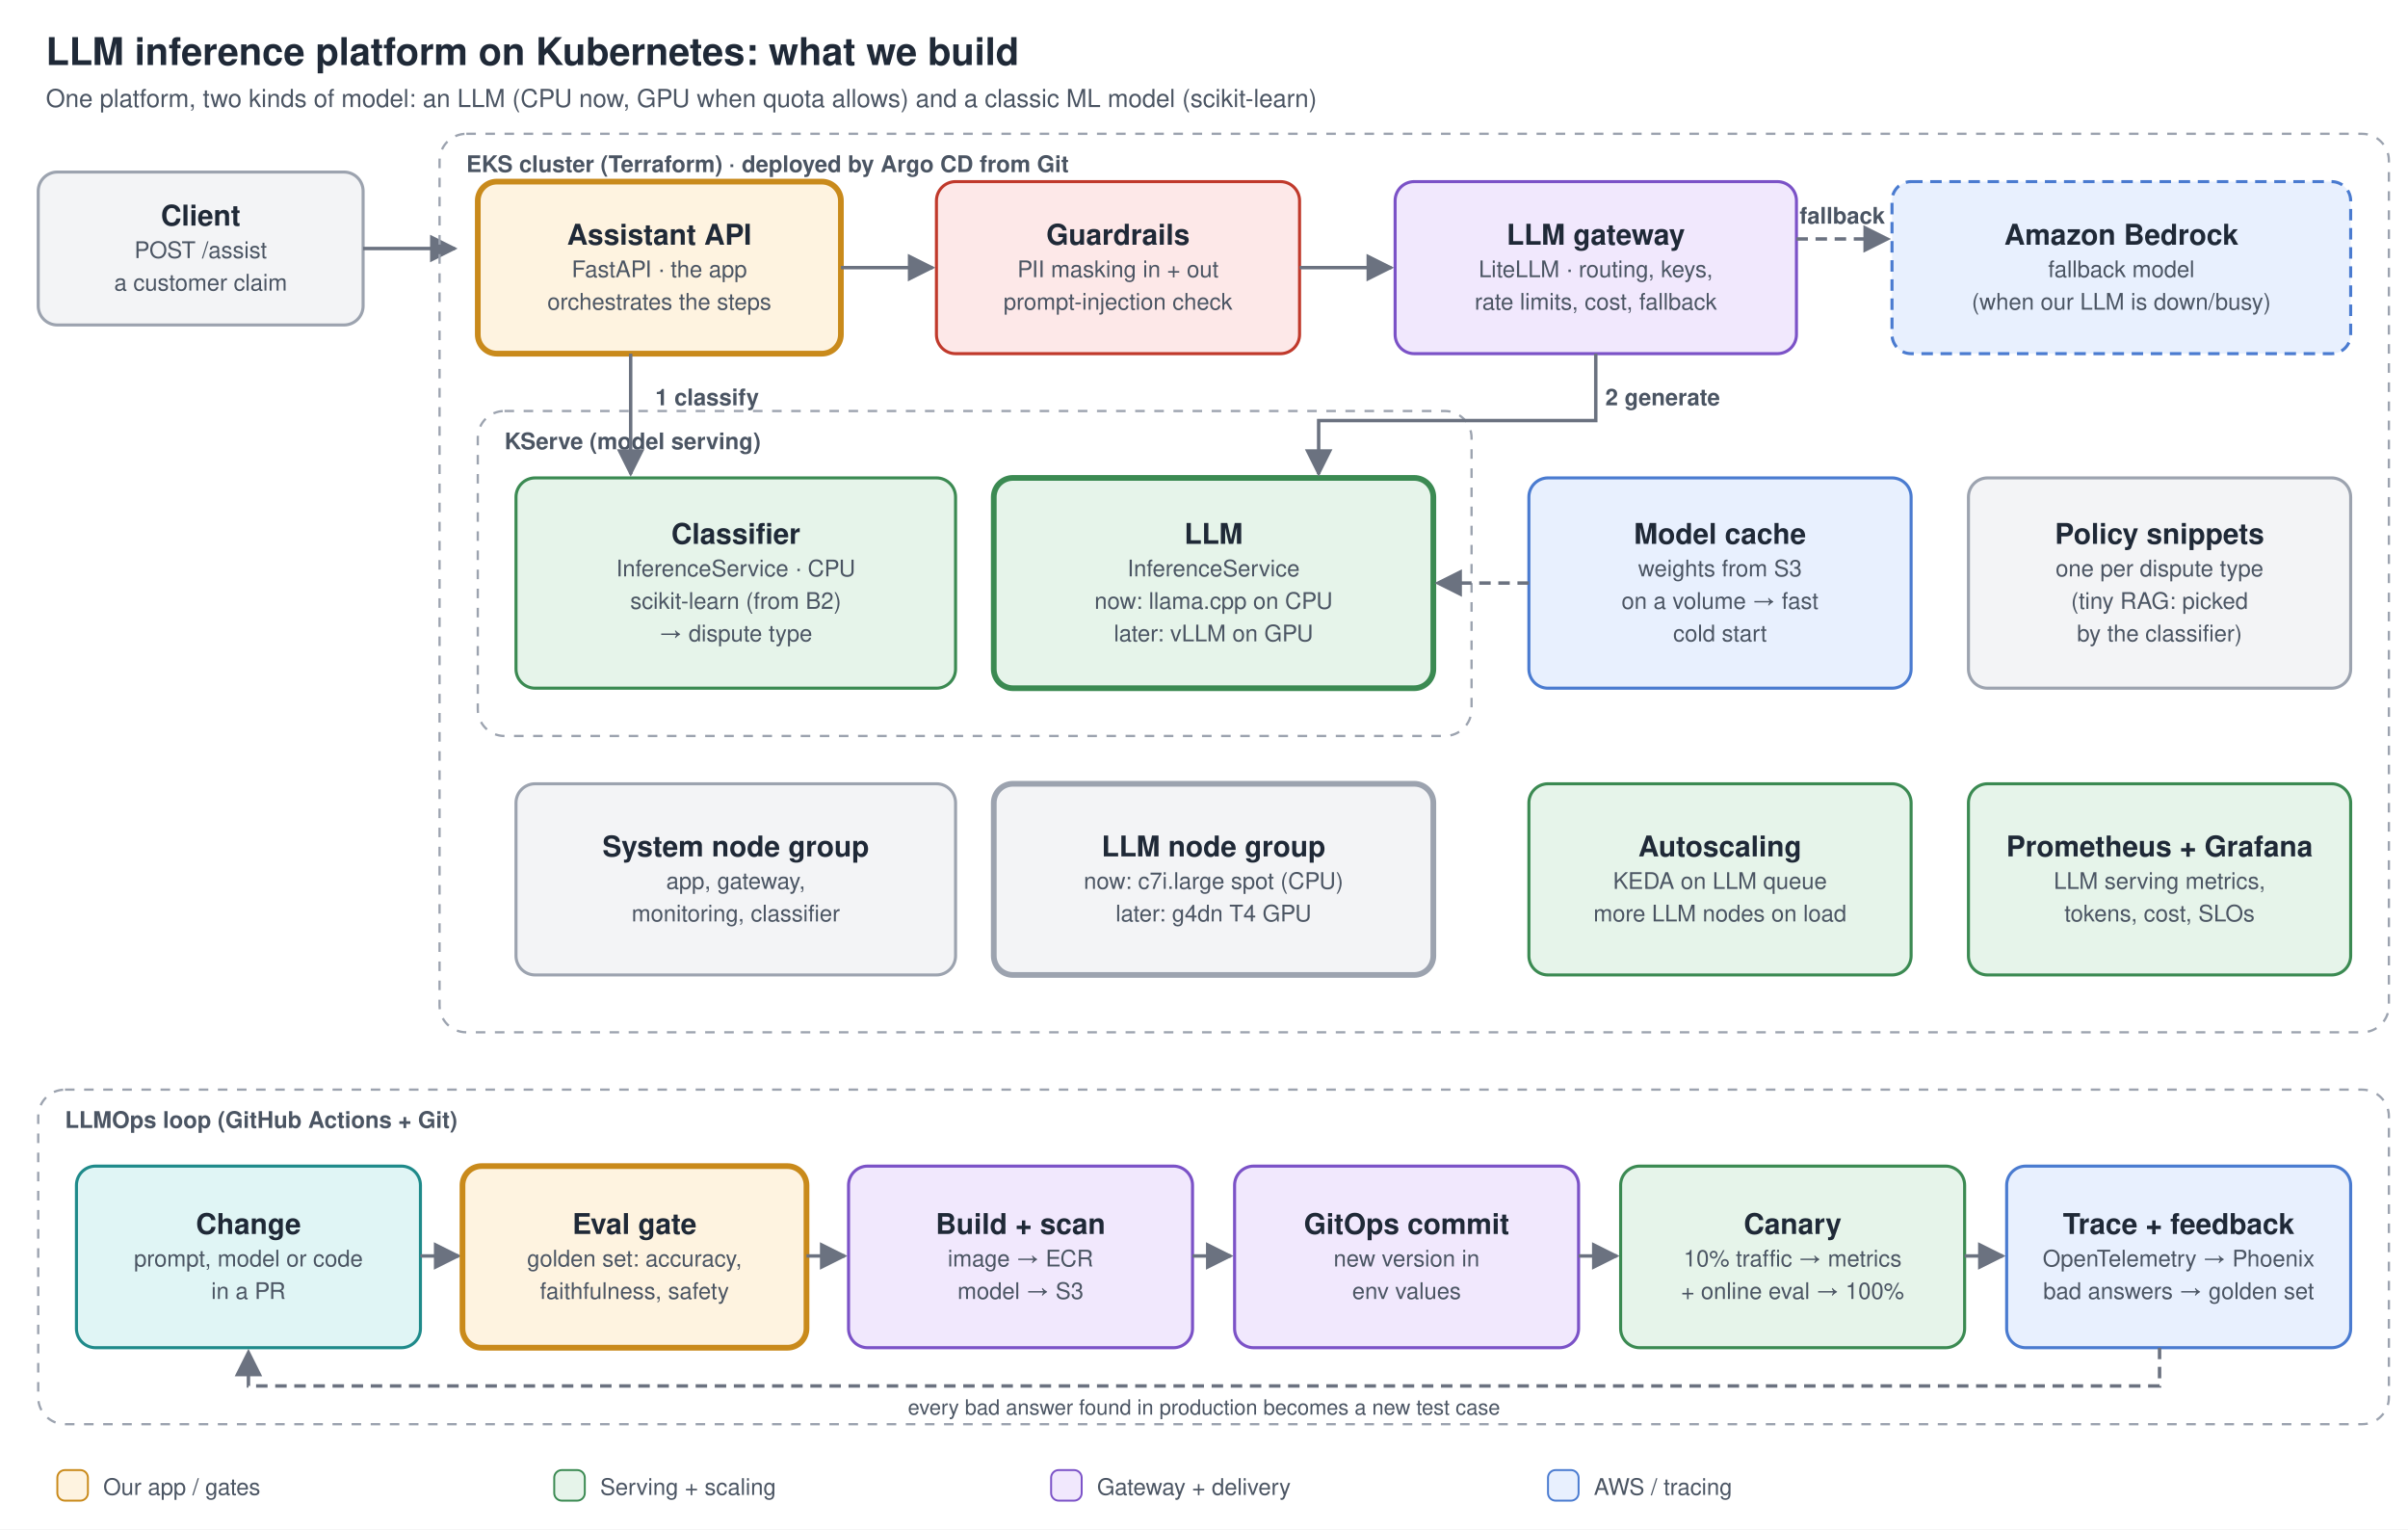
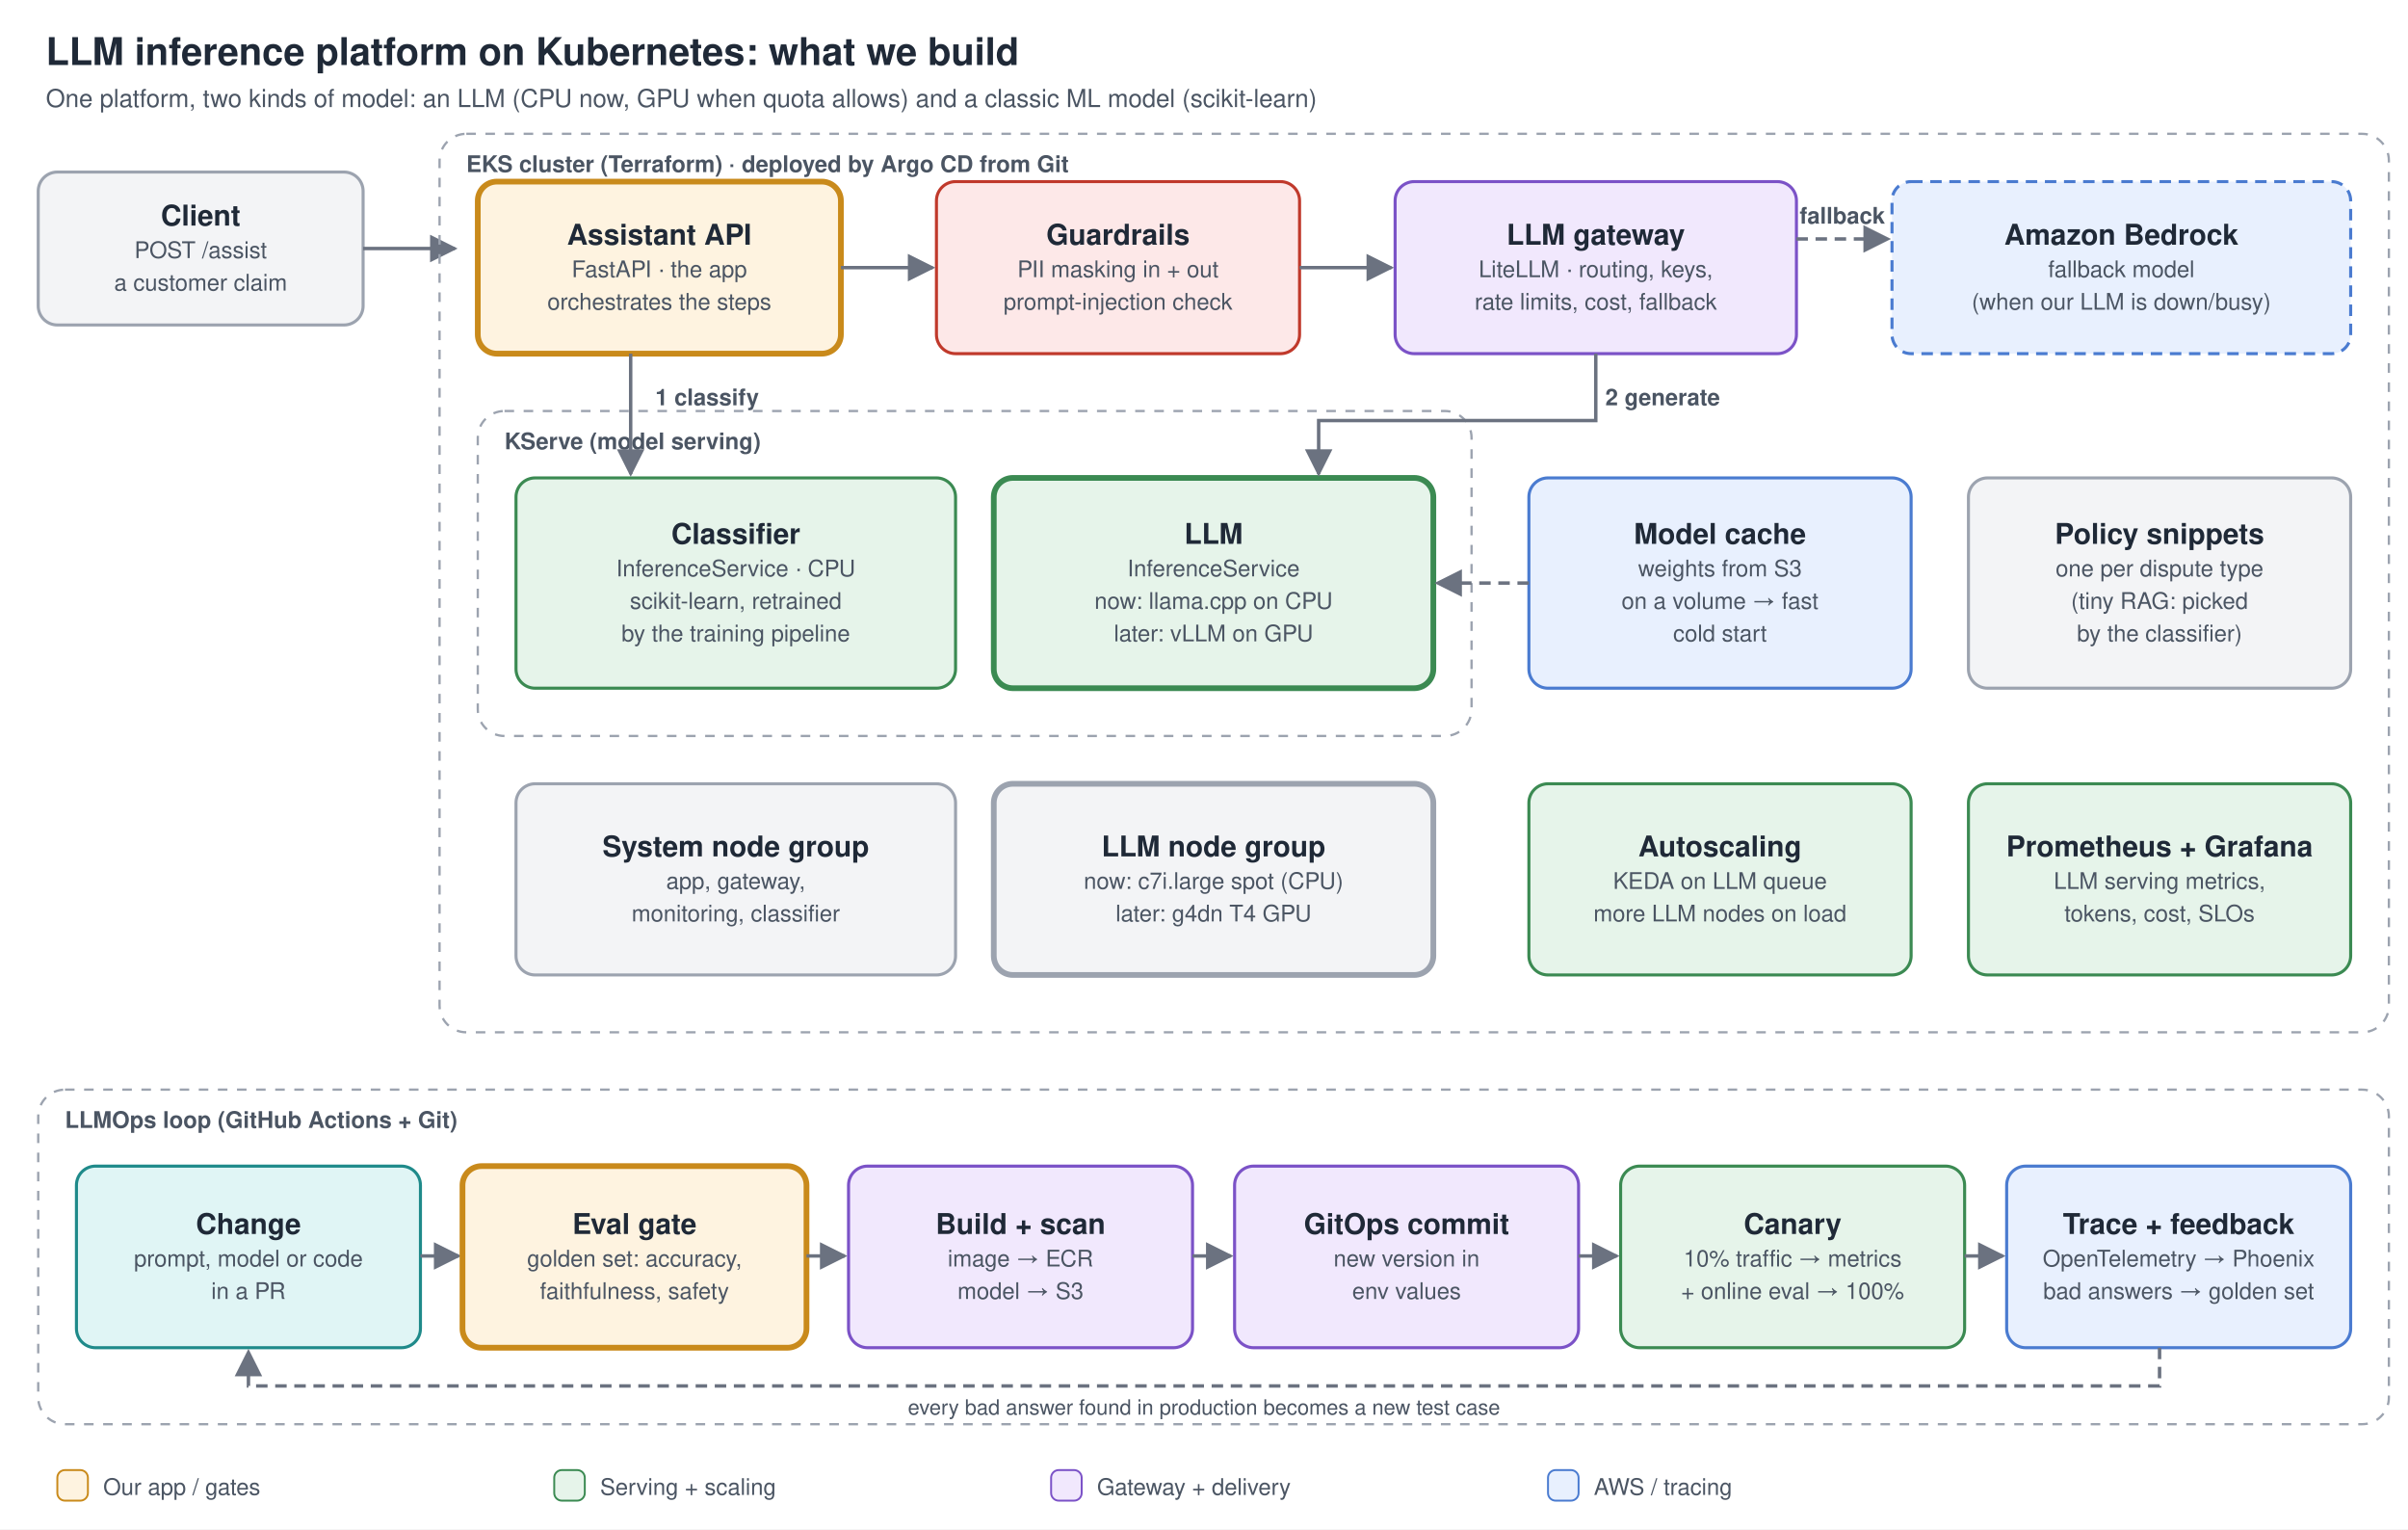
<svg xmlns="http://www.w3.org/2000/svg" width="1260" height="800" viewBox="0 0 1260 800" font-family="-apple-system, Segoe UI, Helvetica, Arial, sans-serif">
  <defs>
    <marker id="arrow" viewBox="0 0 10 10" refX="9" refY="5" markerWidth="8" markerHeight="8" orient="auto-start-reverse">
      <path d="M0,0 L10,5 L0,10 z" fill="#6b7280" />
    </marker>
    <marker id="arrowred" viewBox="0 0 10 10" refX="9" refY="5" markerWidth="8" markerHeight="8" orient="auto-start-reverse">
      <path d="M0,0 L10,5 L0,10 z" fill="#c0392b" />
    </marker>
  </defs>
  <rect width="1260" height="800" fill="#ffffff" />
  <text x="24" y="34" font-size="20" font-weight="700" fill="#1f2937" text-anchor="start">LLM inference platform on Kubernetes: what we build</text>
  <text x="24" y="56" font-size="13" font-weight="400" fill="#4b5563" text-anchor="start">One platform, two kinds of model: an LLM (CPU now, GPU when quota allows) and a classic ML model (scikit-learn)</text>
  <rect x="20" y="90" width="170" height="80" rx="10" fill="#f3f4f6" stroke="#9ca3af" stroke-width="1.6" />
  <text x="105.0" y="118.0" font-size="15" font-weight="700" fill="#1f2937" text-anchor="middle">Client</text>
  <text x="105.0" y="135.0" font-size="12" font-weight="400" fill="#4b5563" text-anchor="middle">POST /assist</text>
  <text x="105.0" y="152.0" font-size="12" font-weight="400" fill="#4b5563" text-anchor="middle">a customer claim</text>
  <path d="M190,130 L238,130" fill="none" stroke="#6b7280" stroke-width="1.8" marker-end="url(#arrow)" />
  <rect x="230" y="70" width="1020" height="470" rx="14" fill="none" stroke="#9ca3af" stroke-width="1.2" stroke-dasharray="5 5" />
  <text x="244" y="90" font-size="12" font-weight="700" fill="#4b5563" text-anchor="start">EKS cluster (Terraform) · deployed by Argo CD from Git</text>
  <rect x="250" y="95" width="190" height="90" rx="10" fill="#fef3e0" stroke="#c98a1b" stroke-width="3" />
  <text x="345.0" y="128.0" font-size="15" font-weight="700" fill="#1f2937" text-anchor="middle">Assistant API</text>
  <text x="345.0" y="145.0" font-size="12" font-weight="400" fill="#4b5563" text-anchor="middle">FastAPI · the app</text>
  <text x="345.0" y="162.0" font-size="12" font-weight="400" fill="#4b5563" text-anchor="middle">orchestrates the steps</text>
  <rect x="490" y="95" width="190" height="90" rx="10" fill="#fde8e8" stroke="#c0392b" stroke-width="1.6" />
  <text x="585.0" y="128.0" font-size="15" font-weight="700" fill="#1f2937" text-anchor="middle">Guardrails</text>
  <text x="585.0" y="145.0" font-size="12" font-weight="400" fill="#4b5563" text-anchor="middle">PII masking in + out</text>
  <text x="585.0" y="162.0" font-size="12" font-weight="400" fill="#4b5563" text-anchor="middle">prompt-injection check</text>
  <path d="M440,140 L488,140" fill="none" stroke="#6b7280" stroke-width="1.8" marker-end="url(#arrow)" />
  <rect x="730" y="95" width="210" height="90" rx="10" fill="#f1e8fd" stroke="#7b52c7" stroke-width="1.6" />
  <text x="835.0" y="128.0" font-size="15" font-weight="700" fill="#1f2937" text-anchor="middle">LLM gateway</text>
  <text x="835.0" y="145.0" font-size="12" font-weight="400" fill="#4b5563" text-anchor="middle">LiteLLM · routing, keys,</text>
  <text x="835.0" y="162.0" font-size="12" font-weight="400" fill="#4b5563" text-anchor="middle">rate limits, cost, fallback</text>
  <path d="M680,140 L728,140" fill="none" stroke="#6b7280" stroke-width="1.8" marker-end="url(#arrow)" />
  <rect x="990" y="95" width="240" height="90" rx="10" fill="#e8f0fe" stroke="#4a7bd0" stroke-width="1.6" stroke-dasharray="6 4" />
  <text x="1110.0" y="128.0" font-size="15" font-weight="700" fill="#1f2937" text-anchor="middle">Amazon Bedrock</text>
  <text x="1110.0" y="145.0" font-size="12" font-weight="400" fill="#4b5563" text-anchor="middle">fallback model</text>
  <text x="1110.0" y="162.0" font-size="12" font-weight="400" fill="#4b5563" text-anchor="middle">(when our LLM is down/busy)</text>
  <path d="M940,125 L988,125" fill="none" stroke="#6b7280" stroke-width="1.8" stroke-dasharray="6 4" marker-end="url(#arrow)" />
  <text x="964" y="117" font-size="12" font-weight="700" fill="#4b5563" text-anchor="middle">fallback</text>
  <rect x="250" y="215" width="520" height="170" rx="14" fill="none" stroke="#9ca3af" stroke-width="1.2" stroke-dasharray="5 5" />
  <text x="264" y="235" font-size="12" font-weight="700" fill="#4b5563" text-anchor="start">KServe (model serving)</text>
  <rect x="270" y="250" width="230" height="110" rx="10" fill="#e6f4ea" stroke="#3b8a52" stroke-width="1.6" />
  <text x="385.0" y="284.5" font-size="15" font-weight="700" fill="#1f2937" text-anchor="middle">Classifier</text>
  <text x="385.0" y="301.5" font-size="12" font-weight="400" fill="#4b5563" text-anchor="middle">InferenceService · CPU</text>
-   <text x="385.0" y="318.5" font-size="12" font-weight="400" fill="#4b5563" text-anchor="middle">scikit-learn (from B2)</text>
-   <text x="385.0" y="335.5" font-size="12" font-weight="400" fill="#4b5563" text-anchor="middle">→ dispute type</text>
+   <text x="385.0" y="318.5" font-size="12" font-weight="400" fill="#4b5563" text-anchor="middle">scikit-learn, retrained</text>
+   <text x="385.0" y="335.5" font-size="12" font-weight="400" fill="#4b5563" text-anchor="middle">by the training pipeline</text>
  <rect x="520" y="250" width="230" height="110" rx="10" fill="#e6f4ea" stroke="#3b8a52" stroke-width="3" />
  <text x="635.0" y="284.5" font-size="15" font-weight="700" fill="#1f2937" text-anchor="middle">LLM</text>
  <text x="635.0" y="301.5" font-size="12" font-weight="400" fill="#4b5563" text-anchor="middle">InferenceService</text>
  <text x="635.0" y="318.5" font-size="12" font-weight="400" fill="#4b5563" text-anchor="middle">now: llama.cpp on CPU</text>
  <text x="635.0" y="335.5" font-size="12" font-weight="400" fill="#4b5563" text-anchor="middle">later: vLLM on GPU</text>
  <path d="M330,185 L330,248" fill="none" stroke="#6b7280" stroke-width="1.8" marker-end="url(#arrow)" />
  <text x="370" y="212" font-size="12" font-weight="700" fill="#4b5563" text-anchor="middle">1 classify</text>
  <path d="M835,185 L835,220 L690,220 L690,248" fill="none" stroke="#6b7280" stroke-width="1.8" marker-end="url(#arrow)" />
  <text x="870" y="212" font-size="12" font-weight="700" fill="#4b5563" text-anchor="middle">2 generate</text>
  <rect x="1030" y="250" width="200" height="110" rx="10" fill="#f3f4f6" stroke="#9ca3af" stroke-width="1.6" />
  <text x="1130.0" y="284.5" font-size="15" font-weight="700" fill="#1f2937" text-anchor="middle">Policy snippets</text>
  <text x="1130.0" y="301.5" font-size="12" font-weight="400" fill="#4b5563" text-anchor="middle">one per dispute type</text>
  <text x="1130.0" y="318.5" font-size="12" font-weight="400" fill="#4b5563" text-anchor="middle">(tiny RAG: picked</text>
  <text x="1130.0" y="335.5" font-size="12" font-weight="400" fill="#4b5563" text-anchor="middle">by the classifier)</text>
  <rect x="800" y="250" width="200" height="110" rx="10" fill="#e8f0fe" stroke="#4a7bd0" stroke-width="1.6" />
  <text x="900.0" y="284.5" font-size="15" font-weight="700" fill="#1f2937" text-anchor="middle">Model cache</text>
  <text x="900.0" y="301.5" font-size="12" font-weight="400" fill="#4b5563" text-anchor="middle">weights from S3</text>
  <text x="900.0" y="318.5" font-size="12" font-weight="400" fill="#4b5563" text-anchor="middle">on a volume → fast</text>
  <text x="900.0" y="335.5" font-size="12" font-weight="400" fill="#4b5563" text-anchor="middle">cold start</text>
  <path d="M800,305 L752,305" fill="none" stroke="#6b7280" stroke-width="1.8" stroke-dasharray="6 4" marker-end="url(#arrow)" />
  <rect x="270" y="410" width="230" height="100" rx="10" fill="#f3f4f6" stroke="#9ca3af" stroke-width="1.6" />
  <text x="385.0" y="448.0" font-size="15" font-weight="700" fill="#1f2937" text-anchor="middle">System node group</text>
  <text x="385.0" y="465.0" font-size="12" font-weight="400" fill="#4b5563" text-anchor="middle">app, gateway,</text>
  <text x="385.0" y="482.0" font-size="12" font-weight="400" fill="#4b5563" text-anchor="middle">monitoring, classifier</text>
  <rect x="520" y="410" width="230" height="100" rx="10" fill="#f3f4f6" stroke="#9ca3af" stroke-width="3" />
  <text x="635.0" y="448.0" font-size="15" font-weight="700" fill="#1f2937" text-anchor="middle">LLM node group</text>
  <text x="635.0" y="465.0" font-size="12" font-weight="400" fill="#4b5563" text-anchor="middle">now: c7i.large spot (CPU)</text>
  <text x="635.0" y="482.0" font-size="12" font-weight="400" fill="#4b5563" text-anchor="middle">later: g4dn T4 GPU</text>
  <rect x="800" y="410" width="200" height="100" rx="10" fill="#e6f4ea" stroke="#3b8a52" stroke-width="1.6" />
  <text x="900.0" y="448.0" font-size="15" font-weight="700" fill="#1f2937" text-anchor="middle">Autoscaling</text>
  <text x="900.0" y="465.0" font-size="12" font-weight="400" fill="#4b5563" text-anchor="middle">KEDA on LLM queue</text>
  <text x="900.0" y="482.0" font-size="12" font-weight="400" fill="#4b5563" text-anchor="middle">more LLM nodes on load</text>
  <rect x="1030" y="410" width="200" height="100" rx="10" fill="#e6f4ea" stroke="#3b8a52" stroke-width="1.6" />
  <text x="1130.0" y="448.0" font-size="15" font-weight="700" fill="#1f2937" text-anchor="middle">Prometheus + Grafana</text>
  <text x="1130.0" y="465.0" font-size="12" font-weight="400" fill="#4b5563" text-anchor="middle">LLM serving metrics,</text>
  <text x="1130.0" y="482.0" font-size="12" font-weight="400" fill="#4b5563" text-anchor="middle">tokens, cost, SLOs</text>
  <rect x="20" y="570" width="1230" height="175" rx="14" fill="none" stroke="#9ca3af" stroke-width="1.2" stroke-dasharray="5 5" />
  <text x="34" y="590" font-size="12" font-weight="700" fill="#4b5563" text-anchor="start">LLMOps loop (GitHub Actions + Git)</text>
  <rect x="40" y="610" width="180" height="95" rx="10" fill="#e0f5f5" stroke="#1f8a8a" stroke-width="1.6" />
  <text x="130.0" y="645.5" font-size="15" font-weight="700" fill="#1f2937" text-anchor="middle">Change</text>
  <text x="130.0" y="662.5" font-size="12" font-weight="400" fill="#4b5563" text-anchor="middle">prompt, model or code</text>
  <text x="130.0" y="679.5" font-size="12" font-weight="400" fill="#4b5563" text-anchor="middle">in a PR</text>
  <path d="M220,657 L240,657" fill="none" stroke="#6b7280" stroke-width="1.8" marker-end="url(#arrow)" />
  <rect x="242" y="610" width="180" height="95" rx="10" fill="#fef3e0" stroke="#c98a1b" stroke-width="3" />
  <text x="332.0" y="645.5" font-size="15" font-weight="700" fill="#1f2937" text-anchor="middle">Eval gate</text>
  <text x="332.0" y="662.5" font-size="12" font-weight="400" fill="#4b5563" text-anchor="middle">golden set: accuracy,</text>
  <text x="332.0" y="679.5" font-size="12" font-weight="400" fill="#4b5563" text-anchor="middle">faithfulness, safety</text>
  <path d="M422,657 L442,657" fill="none" stroke="#6b7280" stroke-width="1.8" marker-end="url(#arrow)" />
  <rect x="444" y="610" width="180" height="95" rx="10" fill="#f1e8fd" stroke="#7b52c7" stroke-width="1.6" />
  <text x="534.0" y="645.5" font-size="15" font-weight="700" fill="#1f2937" text-anchor="middle">Build + scan</text>
  <text x="534.0" y="662.5" font-size="12" font-weight="400" fill="#4b5563" text-anchor="middle">image → ECR</text>
  <text x="534.0" y="679.5" font-size="12" font-weight="400" fill="#4b5563" text-anchor="middle">model → S3</text>
  <path d="M624,657 L644,657" fill="none" stroke="#6b7280" stroke-width="1.8" marker-end="url(#arrow)" />
  <rect x="646" y="610" width="180" height="95" rx="10" fill="#f1e8fd" stroke="#7b52c7" stroke-width="1.6" />
  <text x="736.0" y="645.5" font-size="15" font-weight="700" fill="#1f2937" text-anchor="middle">GitOps commit</text>
  <text x="736.0" y="662.5" font-size="12" font-weight="400" fill="#4b5563" text-anchor="middle">new version in</text>
  <text x="736.0" y="679.5" font-size="12" font-weight="400" fill="#4b5563" text-anchor="middle">env values</text>
  <path d="M826,657 L846,657" fill="none" stroke="#6b7280" stroke-width="1.8" marker-end="url(#arrow)" />
  <rect x="848" y="610" width="180" height="95" rx="10" fill="#e6f4ea" stroke="#3b8a52" stroke-width="1.6" />
  <text x="938.0" y="645.5" font-size="15" font-weight="700" fill="#1f2937" text-anchor="middle">Canary</text>
  <text x="938.0" y="662.5" font-size="12" font-weight="400" fill="#4b5563" text-anchor="middle">10% traffic → metrics</text>
  <text x="938.0" y="679.5" font-size="12" font-weight="400" fill="#4b5563" text-anchor="middle">+ online eval → 100%</text>
  <path d="M1028,657 L1048,657" fill="none" stroke="#6b7280" stroke-width="1.8" marker-end="url(#arrow)" />
  <rect x="1050" y="610" width="180" height="95" rx="10" fill="#e8f0fe" stroke="#4a7bd0" stroke-width="1.6" />
  <text x="1140.0" y="645.5" font-size="15" font-weight="700" fill="#1f2937" text-anchor="middle">Trace + feedback</text>
  <text x="1140.0" y="662.5" font-size="12" font-weight="400" fill="#4b5563" text-anchor="middle">OpenTelemetry → Phoenix</text>
  <text x="1140.0" y="679.5" font-size="12" font-weight="400" fill="#4b5563" text-anchor="middle">bad answers → golden set</text>
  <path d="M1130,705 L1130,725 L130,725 L130,707" fill="none" stroke="#6b7280" stroke-width="1.8" stroke-dasharray="6 4" marker-end="url(#arrow)" />
  <text x="630" y="740" font-size="11" font-weight="400" fill="#4b5563" text-anchor="middle">every bad answer found in production becomes a new test case</text>
  <rect x="30" y="769" width="16" height="16" rx="4" fill="#fef3e0" stroke="#c98a1b" />
  <text x="54" y="782" font-size="12" font-weight="400" fill="#4b5563" text-anchor="start">Our app / gates</text>
  <rect x="290" y="769" width="16" height="16" rx="4" fill="#e6f4ea" stroke="#3b8a52" />
  <text x="314" y="782" font-size="12" font-weight="400" fill="#4b5563" text-anchor="start">Serving + scaling</text>
  <rect x="550" y="769" width="16" height="16" rx="4" fill="#f1e8fd" stroke="#7b52c7" />
  <text x="574" y="782" font-size="12" font-weight="400" fill="#4b5563" text-anchor="start">Gateway + delivery</text>
  <rect x="810" y="769" width="16" height="16" rx="4" fill="#e8f0fe" stroke="#4a7bd0" />
  <text x="834" y="782" font-size="12" font-weight="400" fill="#4b5563" text-anchor="start">AWS / tracing</text>
</svg>
